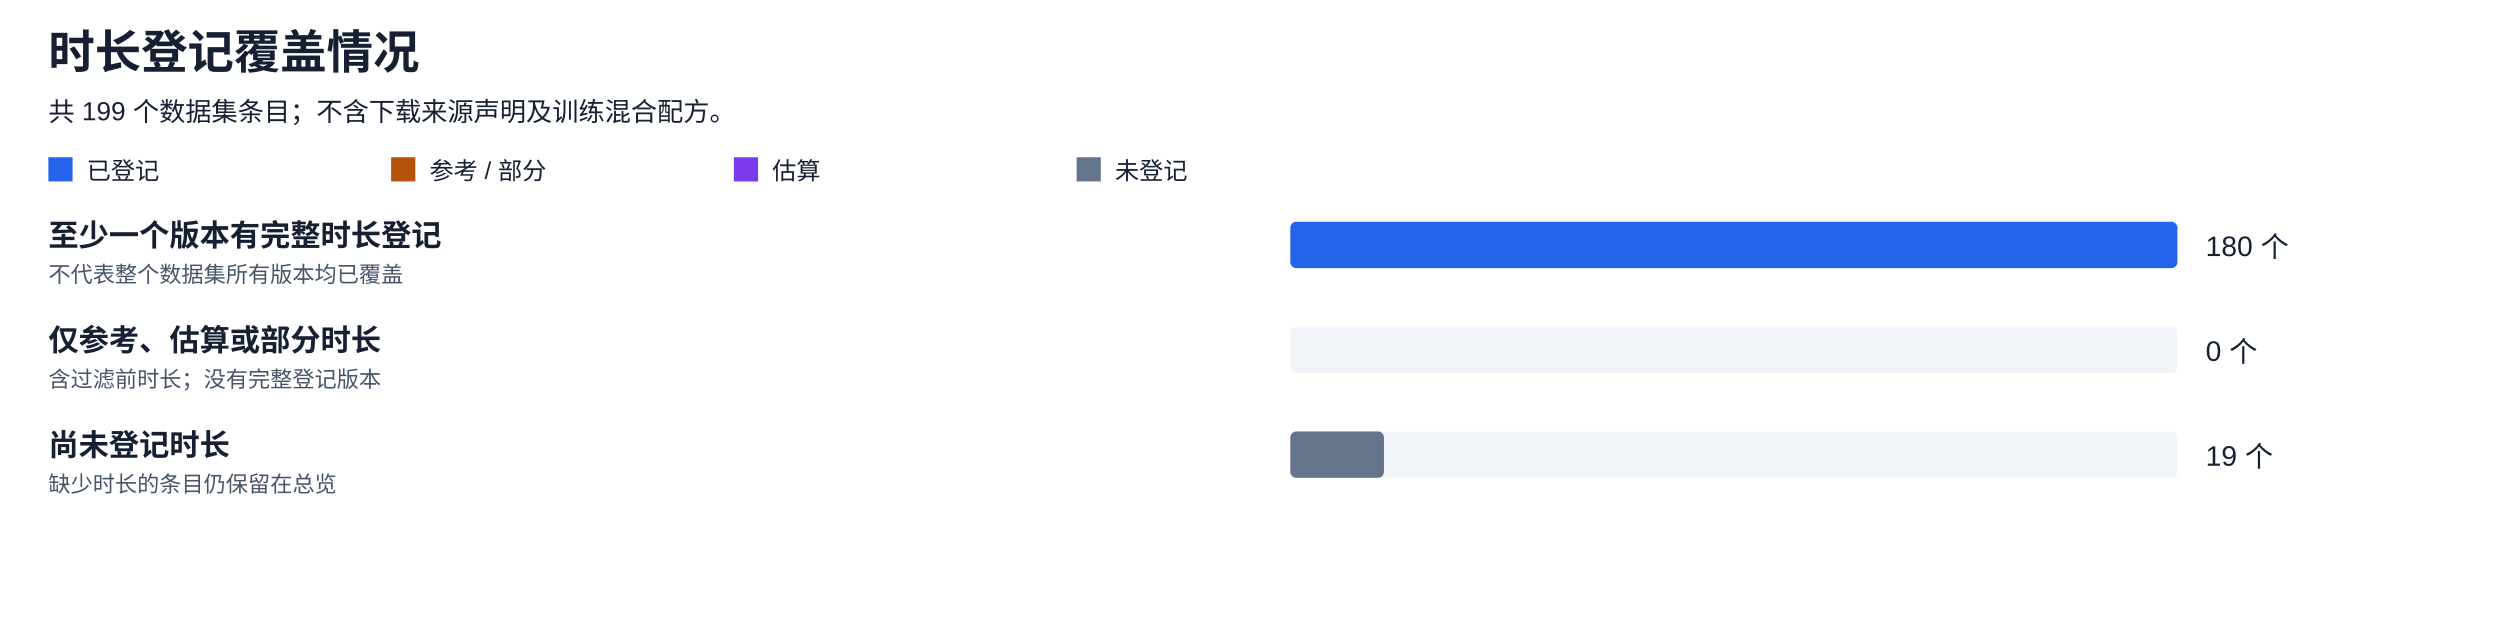
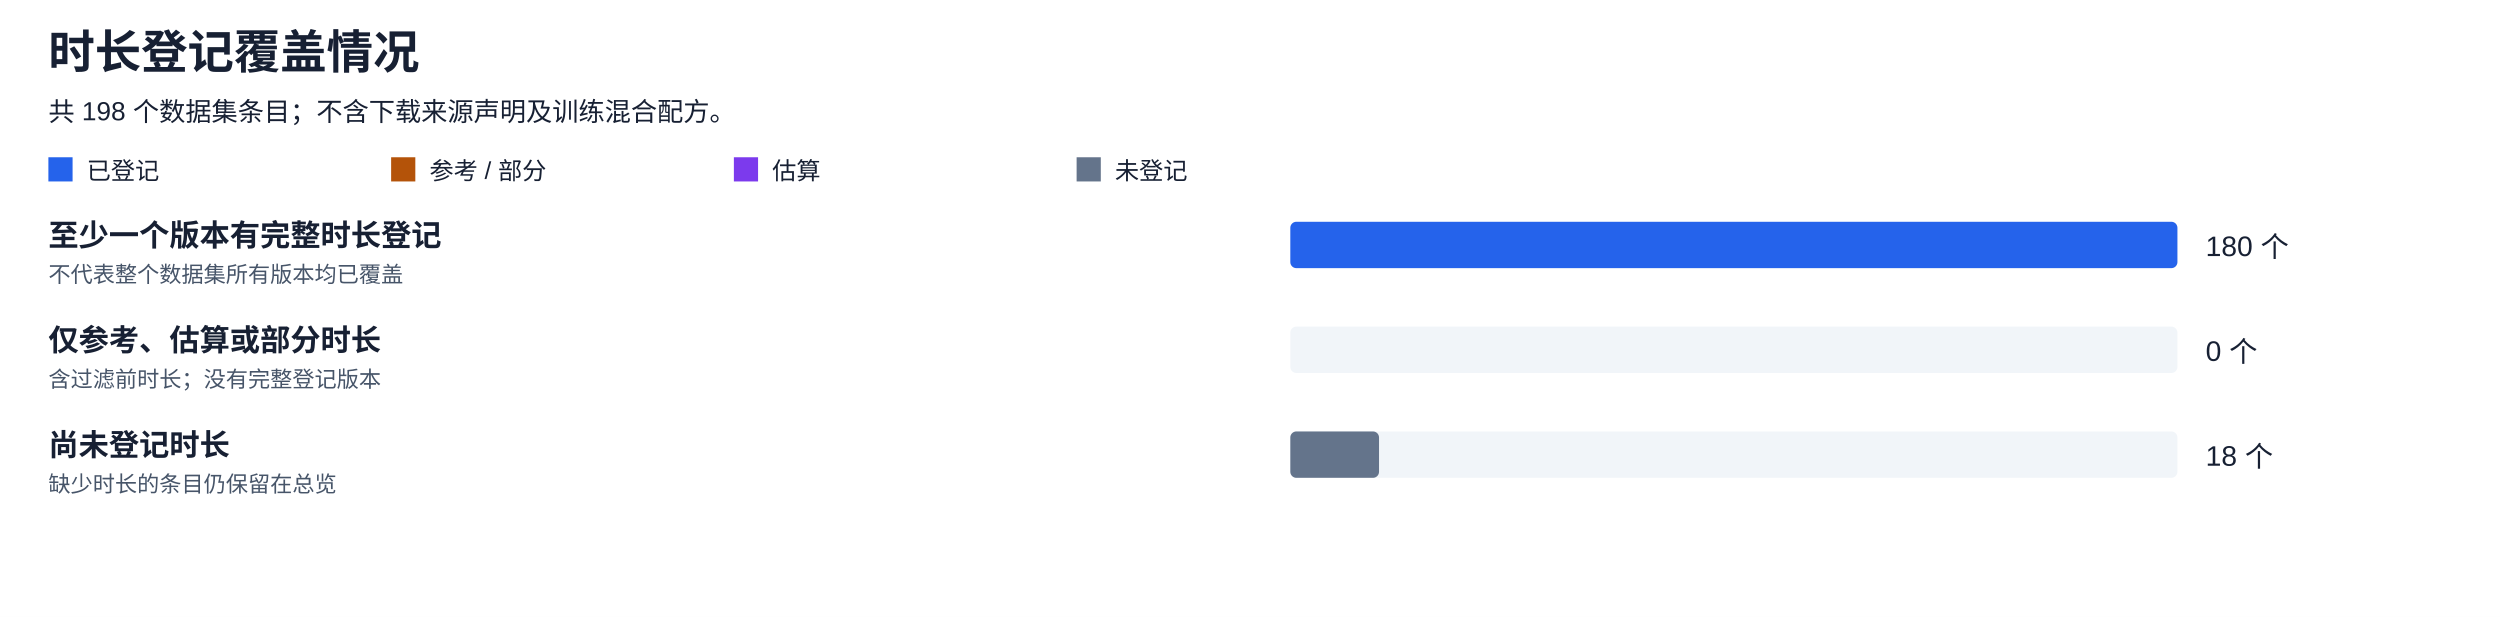
<svg xmlns="http://www.w3.org/2000/svg" width="1240" height="306" viewBox="0 0 1240 306" role="img" aria-labelledby="title desc">
  <rect width="100%" height="100%" fill="white" />
  <g font-family="Arial, Noto Sans CJK SC, Microsoft YaHei, sans-serif" fill="#172033">
    <text x="24" y="34" font-size="23" font-weight="700">时长登记覆盖情况</text>
-     <text x="24" y="60" font-size="13">共 199 个数据集条目；不含下载来源声明及训练混合配方。</text>
+     <text x="24" y="60" font-size="13">共 198 个数据集条目；不含下载来源声明及训练混合配方。</text>
    <rect x="24" y="78" width="12" height="12" fill="#2563eb" />
    <text x="43" y="89" font-size="12">已登记</text>
    <rect x="194" y="78" width="12" height="12" fill="#b45309" />
    <text x="213" y="89" font-size="12">参考 / 部分</text>
    <rect x="364" y="78" width="12" height="12" fill="#7c3aed" />
    <text x="383" y="89" font-size="12">估算</text>
    <rect x="534" y="78" width="12" height="12" fill="#64748b" />
    <text x="553" y="89" font-size="12">未登记</text>
    <text x="24" y="122" font-size="15" font-weight="600">至少一个版本有完整时长登记</text>
    <text x="24" y="140" font-size="11" fill="#475569">不代表整个数据集所有版本均已覆盖</text>
    <rect x="640" y="110" width="440" height="23" rx="3" fill="#f1f5f9" />
    <rect x="640" y="110" width="440.00" height="23" rx="3" fill="#2563eb" />
    <text x="1094" y="127" font-size="14">180 个</text>
    <text x="24" y="174" font-size="15" font-weight="600">仅参考、估算或部分时长</text>
    <text x="24" y="192" font-size="11" fill="#475569">含过滤前时长；没有完整登记版本</text>
    <rect x="640" y="162" width="440" height="23" rx="3" fill="#f1f5f9" />
    <rect x="640" y="162" width="0.00" height="23" rx="3" fill="#b45309" />
    <text x="1094" y="179" font-size="14">0 个</text>
    <text x="24" y="226" font-size="15" font-weight="600">尚未登记时长</text>
    <text x="24" y="244" font-size="11" fill="#475569">缺少时长的条目仍保留在总览</text>
    <rect x="640" y="214" width="440" height="23" rx="3" fill="#f1f5f9" />
-     <rect x="640" y="214" width="46.44" height="23" rx="3" fill="#64748b" />
-     <text x="1094" y="231" font-size="14">19 个</text>
+     <rect x="640" y="214" width="44.00" height="23" rx="3" fill="#64748b" />
+     <text x="1094" y="231" font-size="14">18 个</text>
  </g>
</svg>
